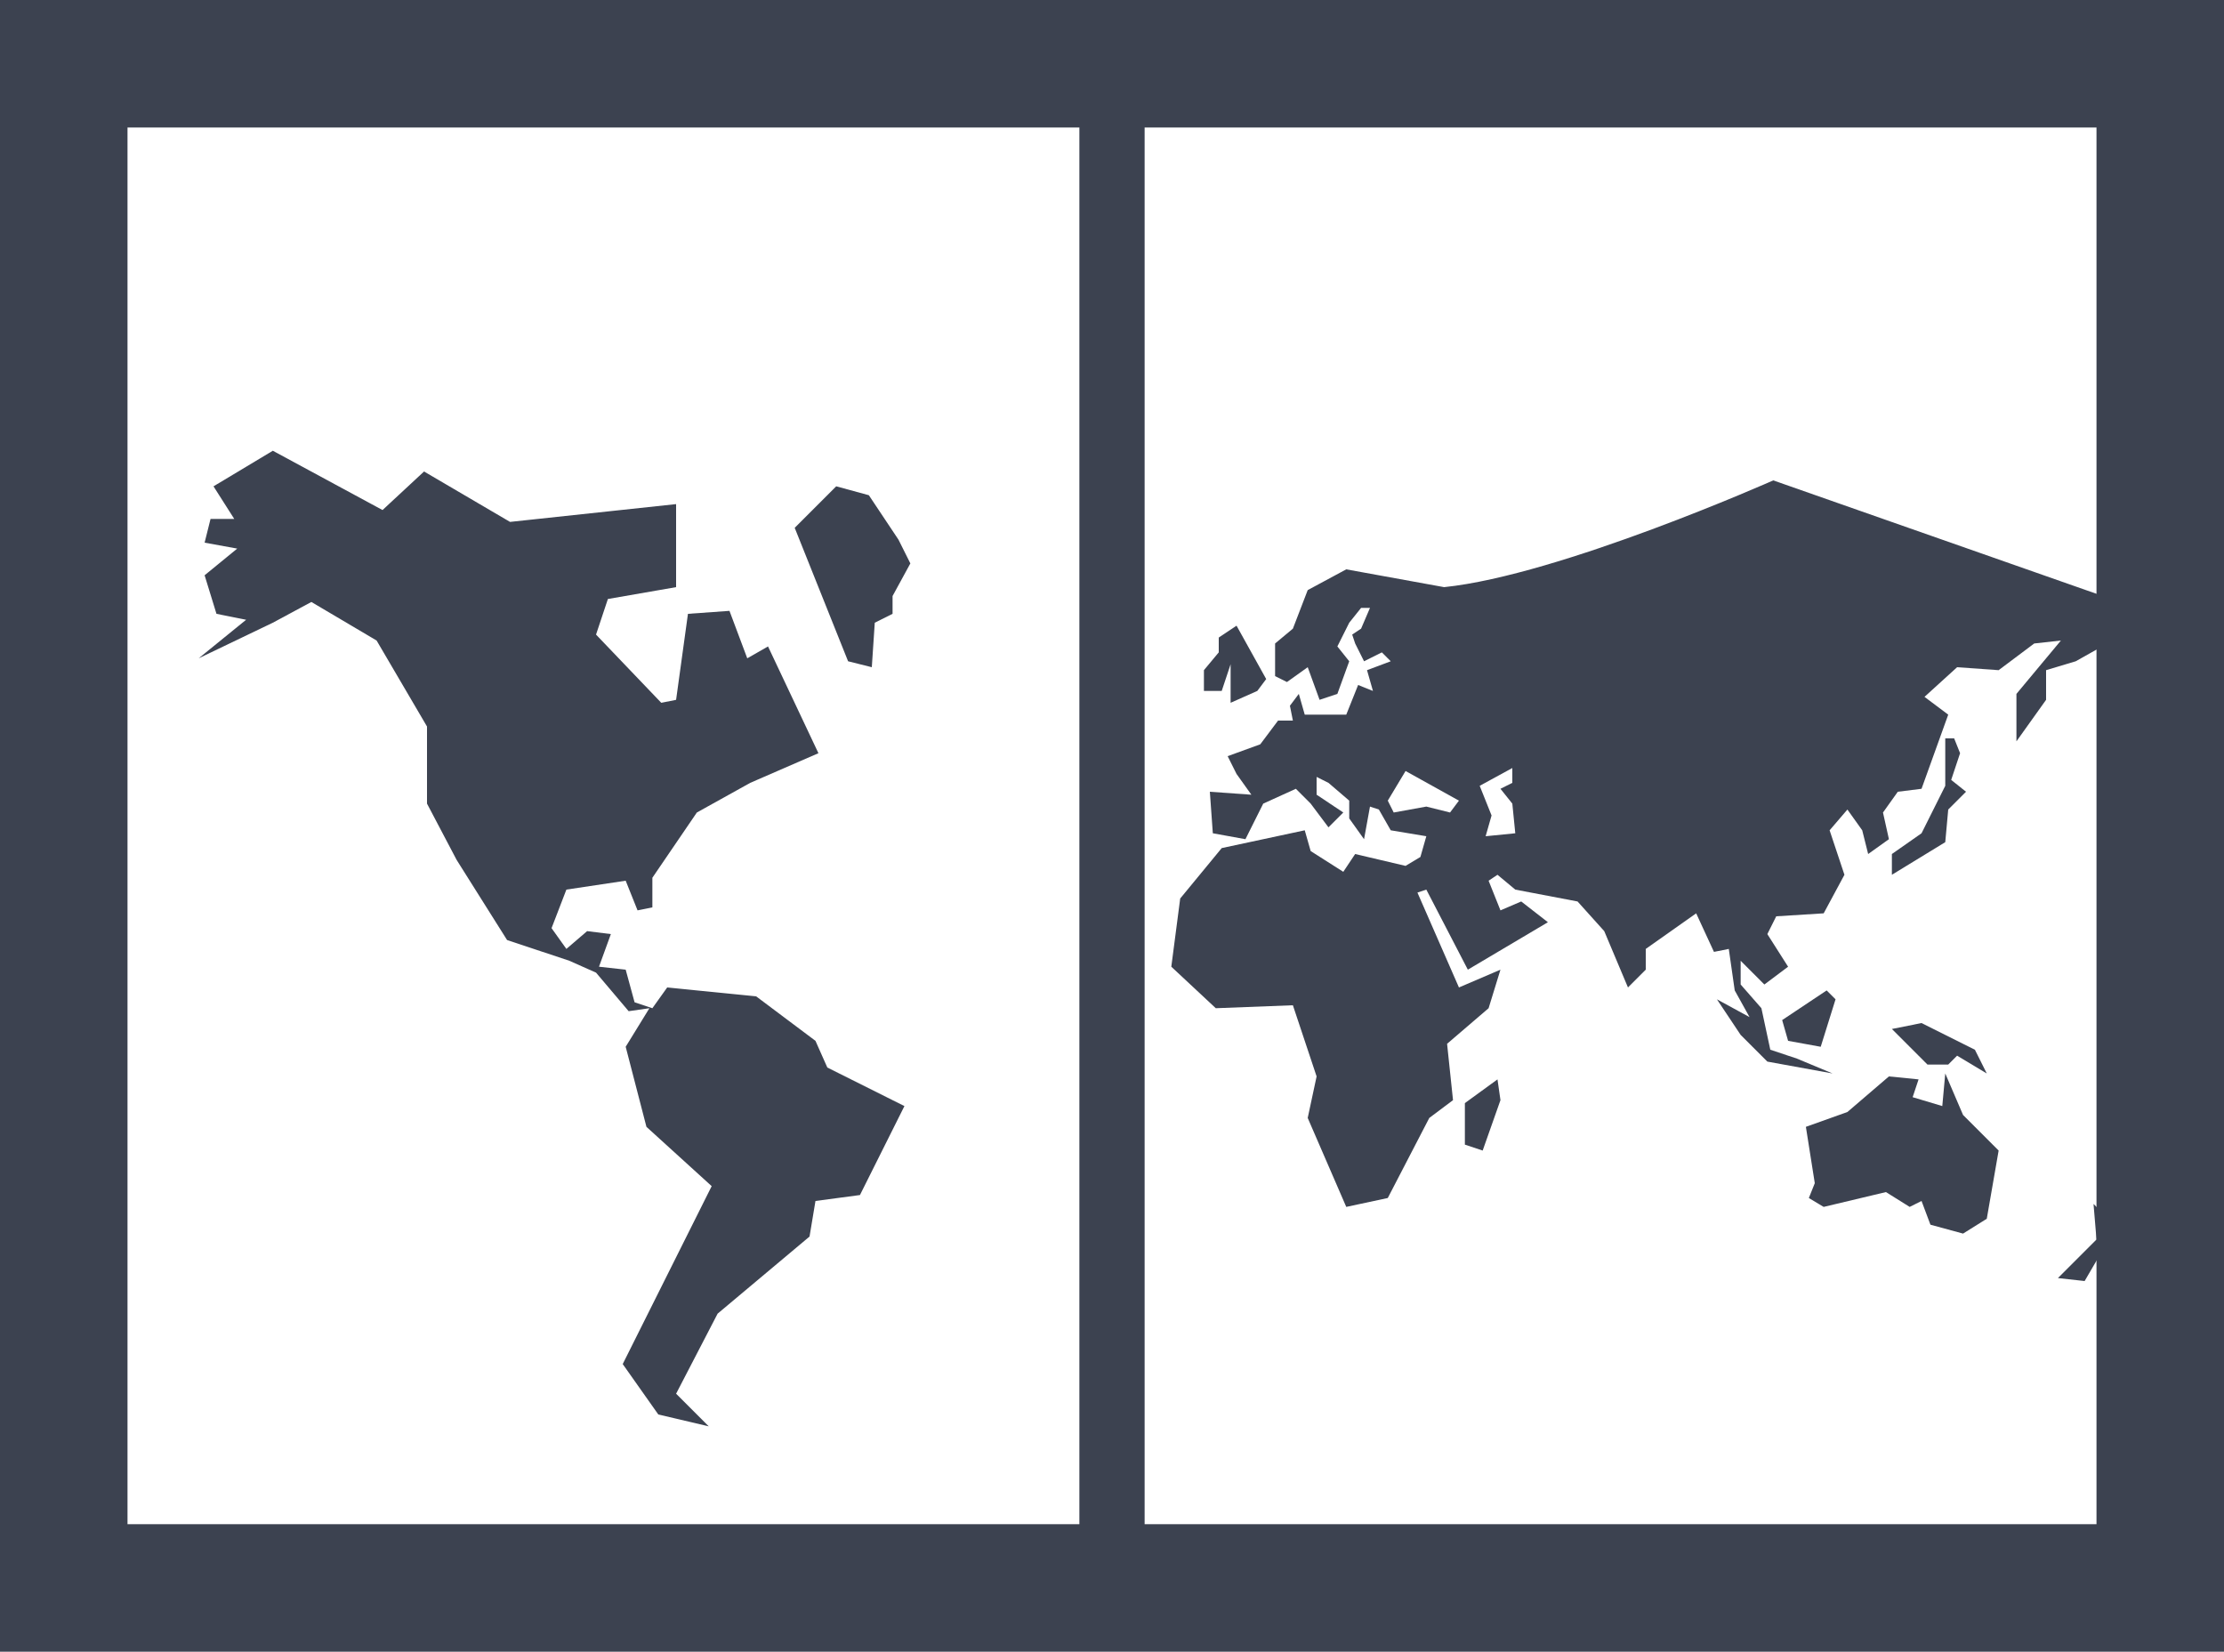
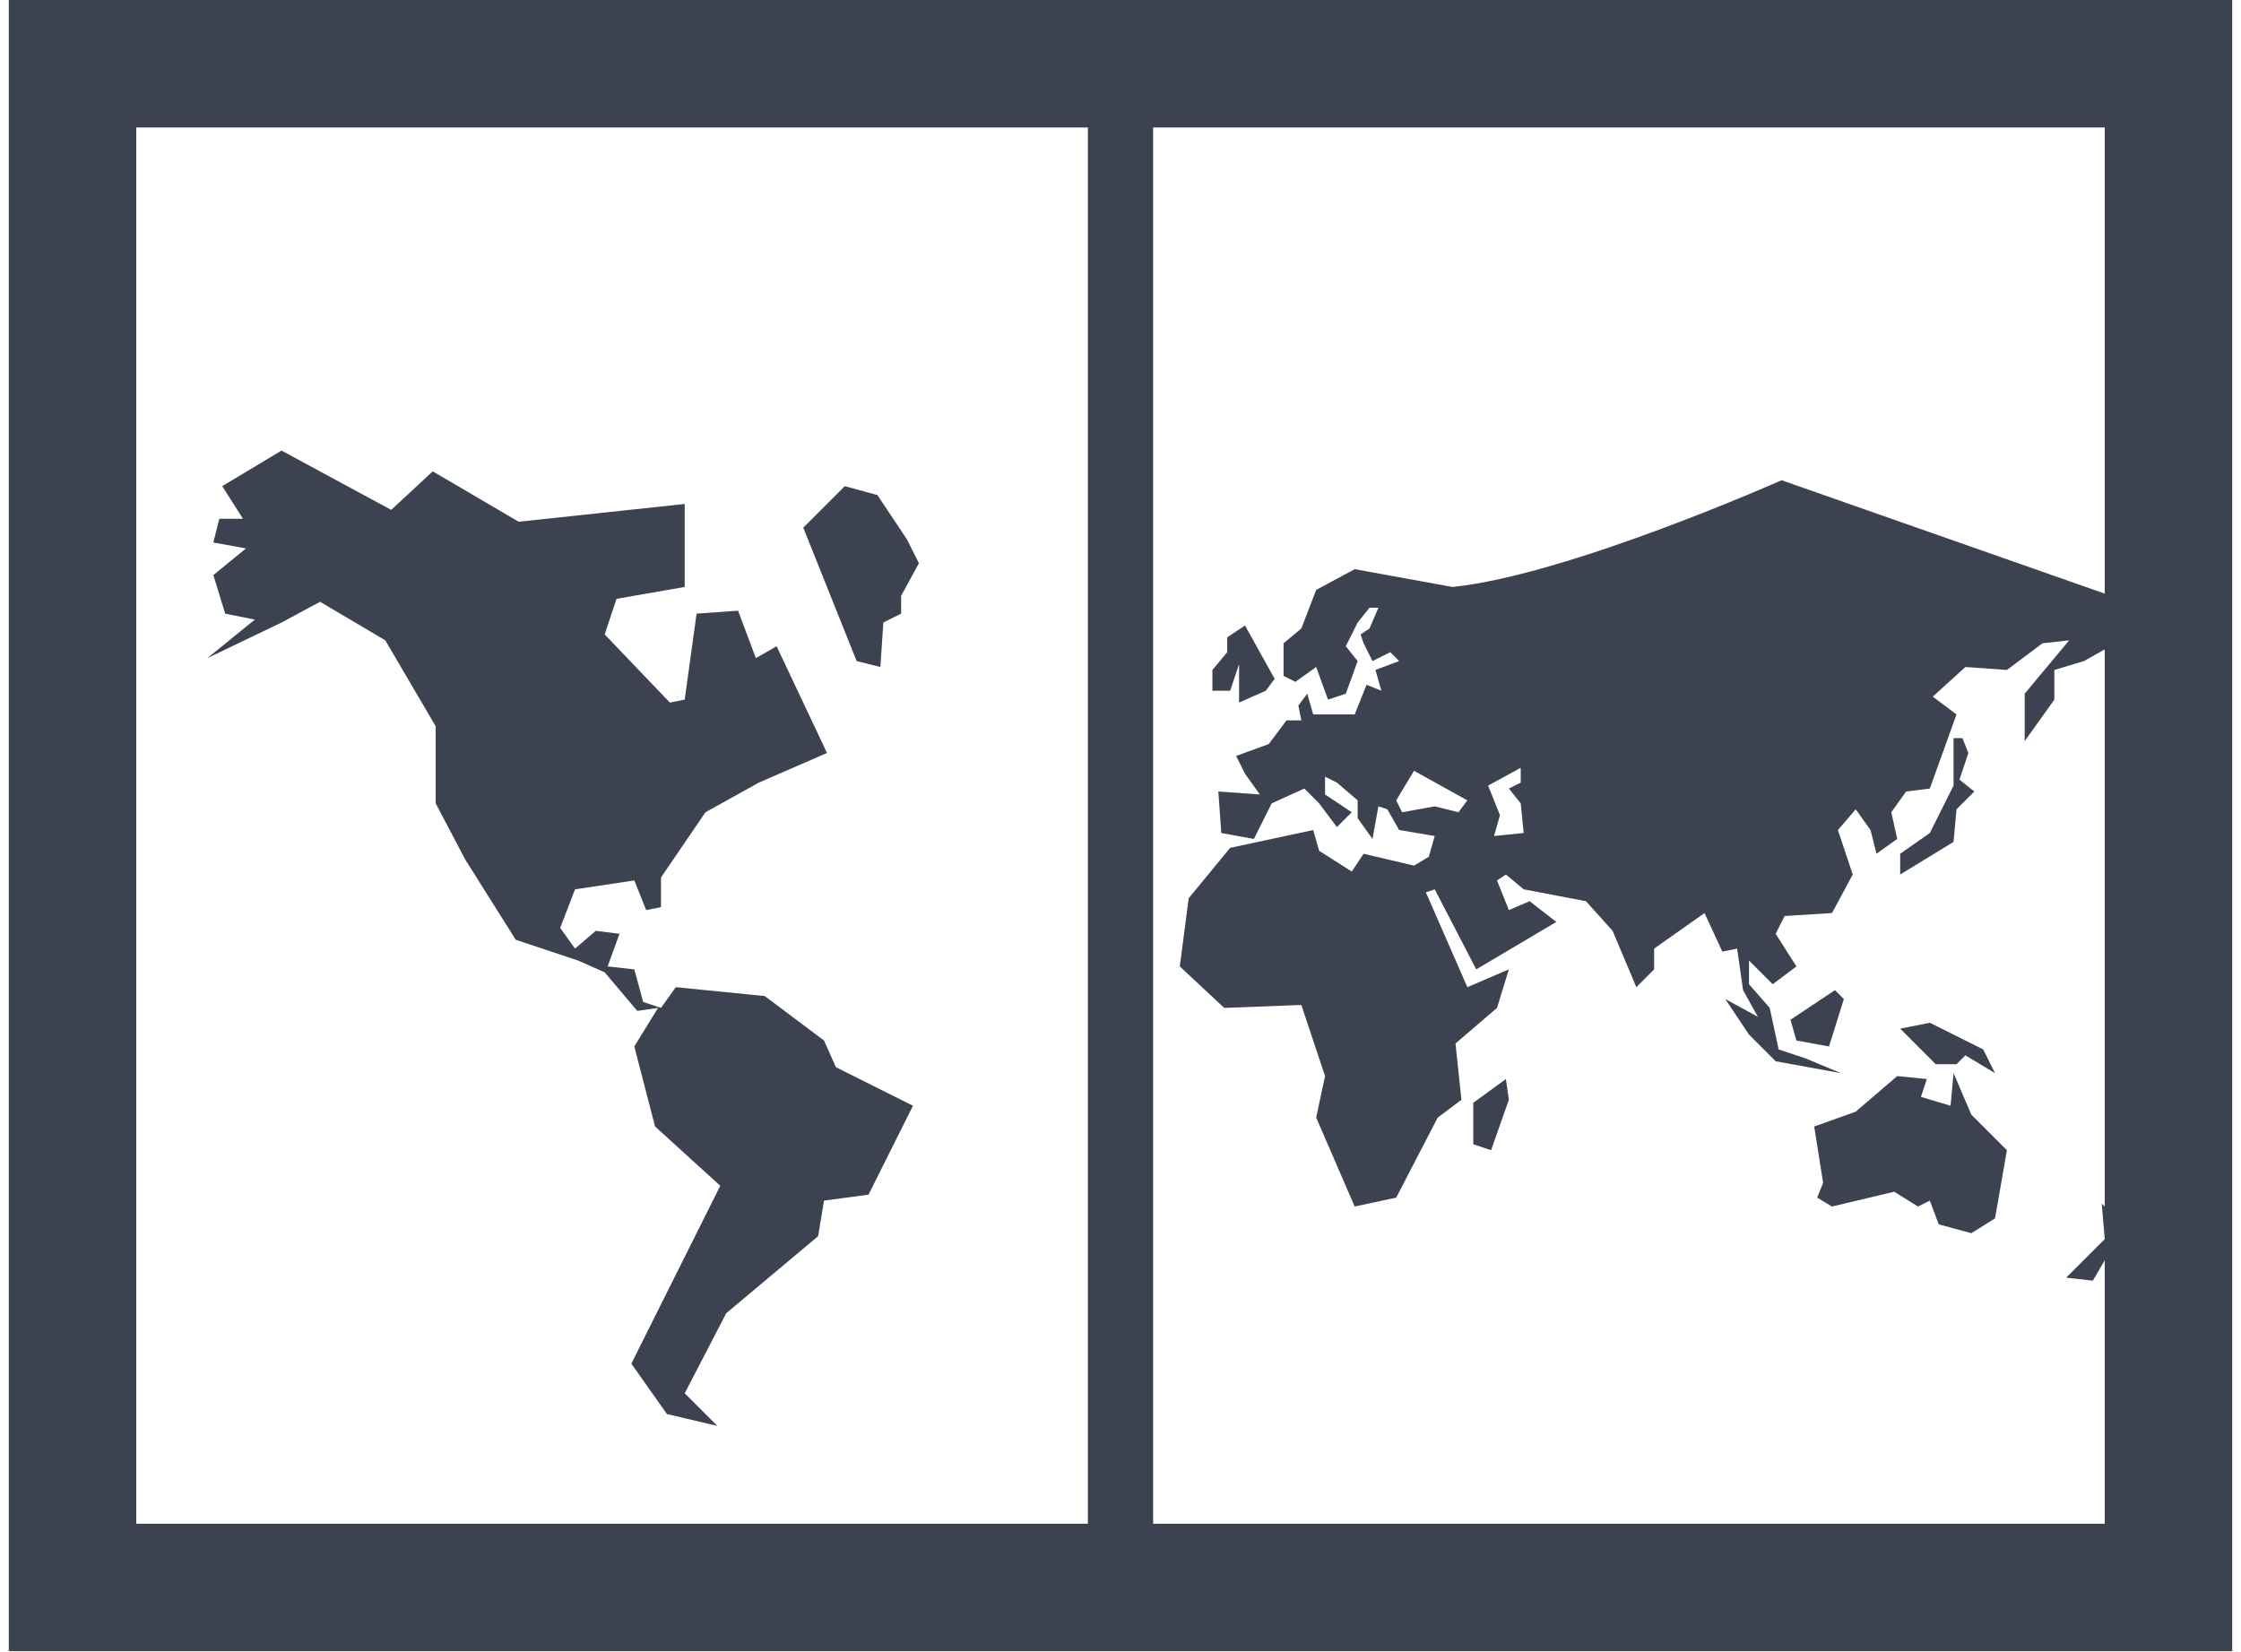
- <svg xmlns="http://www.w3.org/2000/svg" version="1.0" id="Ebene_1" x="0px" y="0px" viewBox="0 0 75 55.7" enable-background="new 0 0 75 55.7" xml:space="preserve">
+ <svg xmlns="http://www.w3.org/2000/svg" version="1.0" id="Ebene_1" x="0px" y="0px" viewBox="0 0 75 55.7" enable-background="new 0 0 75 55.7" xml:space="preserve" width="76px" height="56px">
  <path fill="#3C4250" d="M27.9,36l2.6,1.3l-1.5,3l-1.5,0.2l-0.2,1.2l-3.1,2.6L22.8,47l1.1,1.1l-1.7-0.4L21,46l3-6l-2.2-2l-0.7-2.7  l0.8-1.3l-0.7,0.1l-1.1-1.3l-0.9-0.4l-2.1-0.7L15.4,29l-1-1.9v-2.6l-1.7-2.9l-2.2-1.3l-1.3,0.7l-2.5,1.2l1.6-1.3l-1-0.2l-0.4-1.3  L8,18.5l-1.1-0.2l0.2-0.8h0.8l-0.7-1.1l2-1.2l3.7,2l1.4-1.3l2.9,1.7l5.6-0.6v2.8l-2.3,0.4l-0.4,1.2l2.2,2.3l0.5-0.1l0.4-2.9l1.4-0.1  l0.6,1.6l0.7-0.4l1.7,3.6l-2.3,1l-1.8,1L22,29.6v1l-0.5,0.1l-0.4-1l-2,0.3l-0.5,1.3l0.5,0.7l0.7-0.6l0.8,0.1l-0.4,1.1l0.9,0.1  l0.3,1.1l0.6,0.2l0.5-0.7l3,0.3l2,1.5L27.9,36z M65.6,36.2l-0.1,1.1l-1-0.3l0.2-0.6l-1-0.1l-1.4,1.2l-1.4,0.5l0.3,1.9L61,40.4  l0.5,0.3l2.1-0.5l0.8,0.5l0.4-0.2l0.3,0.8l1.1,0.3l0.8-0.5l0.4-2.3l-1.2-1.2L65.6,36.2z M60.3,35.1l1.1,0.2l0.5-1.6l-0.3-0.3l-1.5,1  L60.3,35.1z M63.8,34.7l1.2,1.2l0.7,0l0.3-0.3l1,0.6l-0.4-0.8l-1.8-0.9L63.8,34.7z M65.9,24.9h-0.3l0,1.6l-0.8,1.6l-1,0.7l0,0.7  l1.8-1.1l0.1-1.1l0.6-0.6l-0.5-0.4l0.3-0.9L65.9,24.9z M70.6,40.6l0.1,1.2l-1.3,1.3l0.9,0.1L71,42l0.6-0.8l-0.4,0L70.6,40.6z   M41.5,22.4v1.3l0.9-0.4l0.3-0.4l-1-1.8l-0.6,0.4l0,0.5l-0.5,0.6l0,0.7h0.6L41.5,22.4z M49.4,37.2l0,1.4l0.6,0.2l0.6-1.7l-0.1-0.7  L49.4,37.2z M69,22.6l0,1L68,25l0-1.6l1.5-1.8l-0.9,0.1l-1.2,0.9l-1.4-0.1l-1.1,1l0.8,0.6l-0.9,2.5l-0.8,0.1l-0.5,0.7l0.2,0.9  L63,28.8l-0.2-0.8l-0.5-0.7L61.7,28l0.5,1.5l-0.7,1.3l-1.6,0.1l-0.3,0.6l0.7,1.1l-0.8,0.6l-0.8-0.8l0,0.8l0.7,0.8l0.3,1.4l0.9,0.3  l1.2,0.5l-2.2-0.4l-0.9-0.9l-0.8-1.2l1.1,0.6l-0.5-0.9L58.3,32l-0.5,0.1l-0.6-1.3L55.5,32v0.7l-0.6,0.6l-0.8-1.9l-0.9-1l-2.1-0.4  l-0.6-0.5l-0.3,0.2l0.4,1l0.7-0.3l0.9,0.7l-2.7,1.6l-1.4-2.7l-0.3,0.1l1.4,3.2l1.4-0.6L50.2,34l-1.4,1.2l0.2,1.9l-0.8,0.6l-1.4,2.7  l-1.4,0.3l-1.3-3l0.3-1.4l-0.8-2.4L41,34l-1.5-1.4l0.3-2.3l1.4-1.7L44,28l0.2,0.7l1.1,0.7l0.4-0.6l1.7,0.4l0.5-0.3l0.2-0.7l-1.2-0.2  l-0.4-0.7l-0.3-0.1L46,28.3l-0.5-0.7l0-0.6l-0.7-0.6l-0.4-0.2l0,0.6l0.9,0.6l-0.5,0.5l-0.6-0.8l-0.5-0.5l-1.1,0.5L42,28.3l-1.1-0.2  l-0.1-1.4l1.4,0.1l-0.5-0.7l-0.3-0.6l1.1-0.4l0.6-0.8l0.5,0l-0.1-0.5l0.3-0.4l0.2,0.7l1.4,0l0.4-1l0.5,0.2l-0.2-0.7l0.8-0.3  l-0.3-0.3L46,22.3l-0.3-0.6l0,0l0,0l-0.1-0.3l0.3-0.2l0.3-0.7l-0.3,0L45.5,21l-0.4,0.8l0.4,0.5l-0.4,1.1l-0.6,0.2l-0.4-1.1L43.4,23  L43,22.8l0-1.1l0.6-0.5l0.5-1.3l1.3-0.7l3.3,0.6c3.9-0.4,11.1-3.6,11.1-3.6l11.4,4l0.4,1.2l-1.6,0.9L69,22.6z M49.2,27L47.4,26  l-0.6,1l0.2,0.4l1.1-0.2l0.8,0.2L49.2,27z M51.1,28.1L51,27.1l-0.4-0.5l0.4-0.2v-0.5l-1.1,0.6l0.4,1l-0.2,0.7L51.1,28.1z M29.3,16.7  l-1.1-0.3l-1.4,1.4l1.8,4.5l0.8,0.2l0.1-1.5l0.6-0.3l0-0.6l0.6-1.1l-0.4-0.8L29.3,16.7z M30.7,16.7" />
  <path fill="#3C4250" d="M75,0H0v55.7h75V0z M4.3,4.3h32.1v47.1H4.3V4.3z M70.7,4.3v47.1H38.6V4.3H70.7z" />
</svg>
